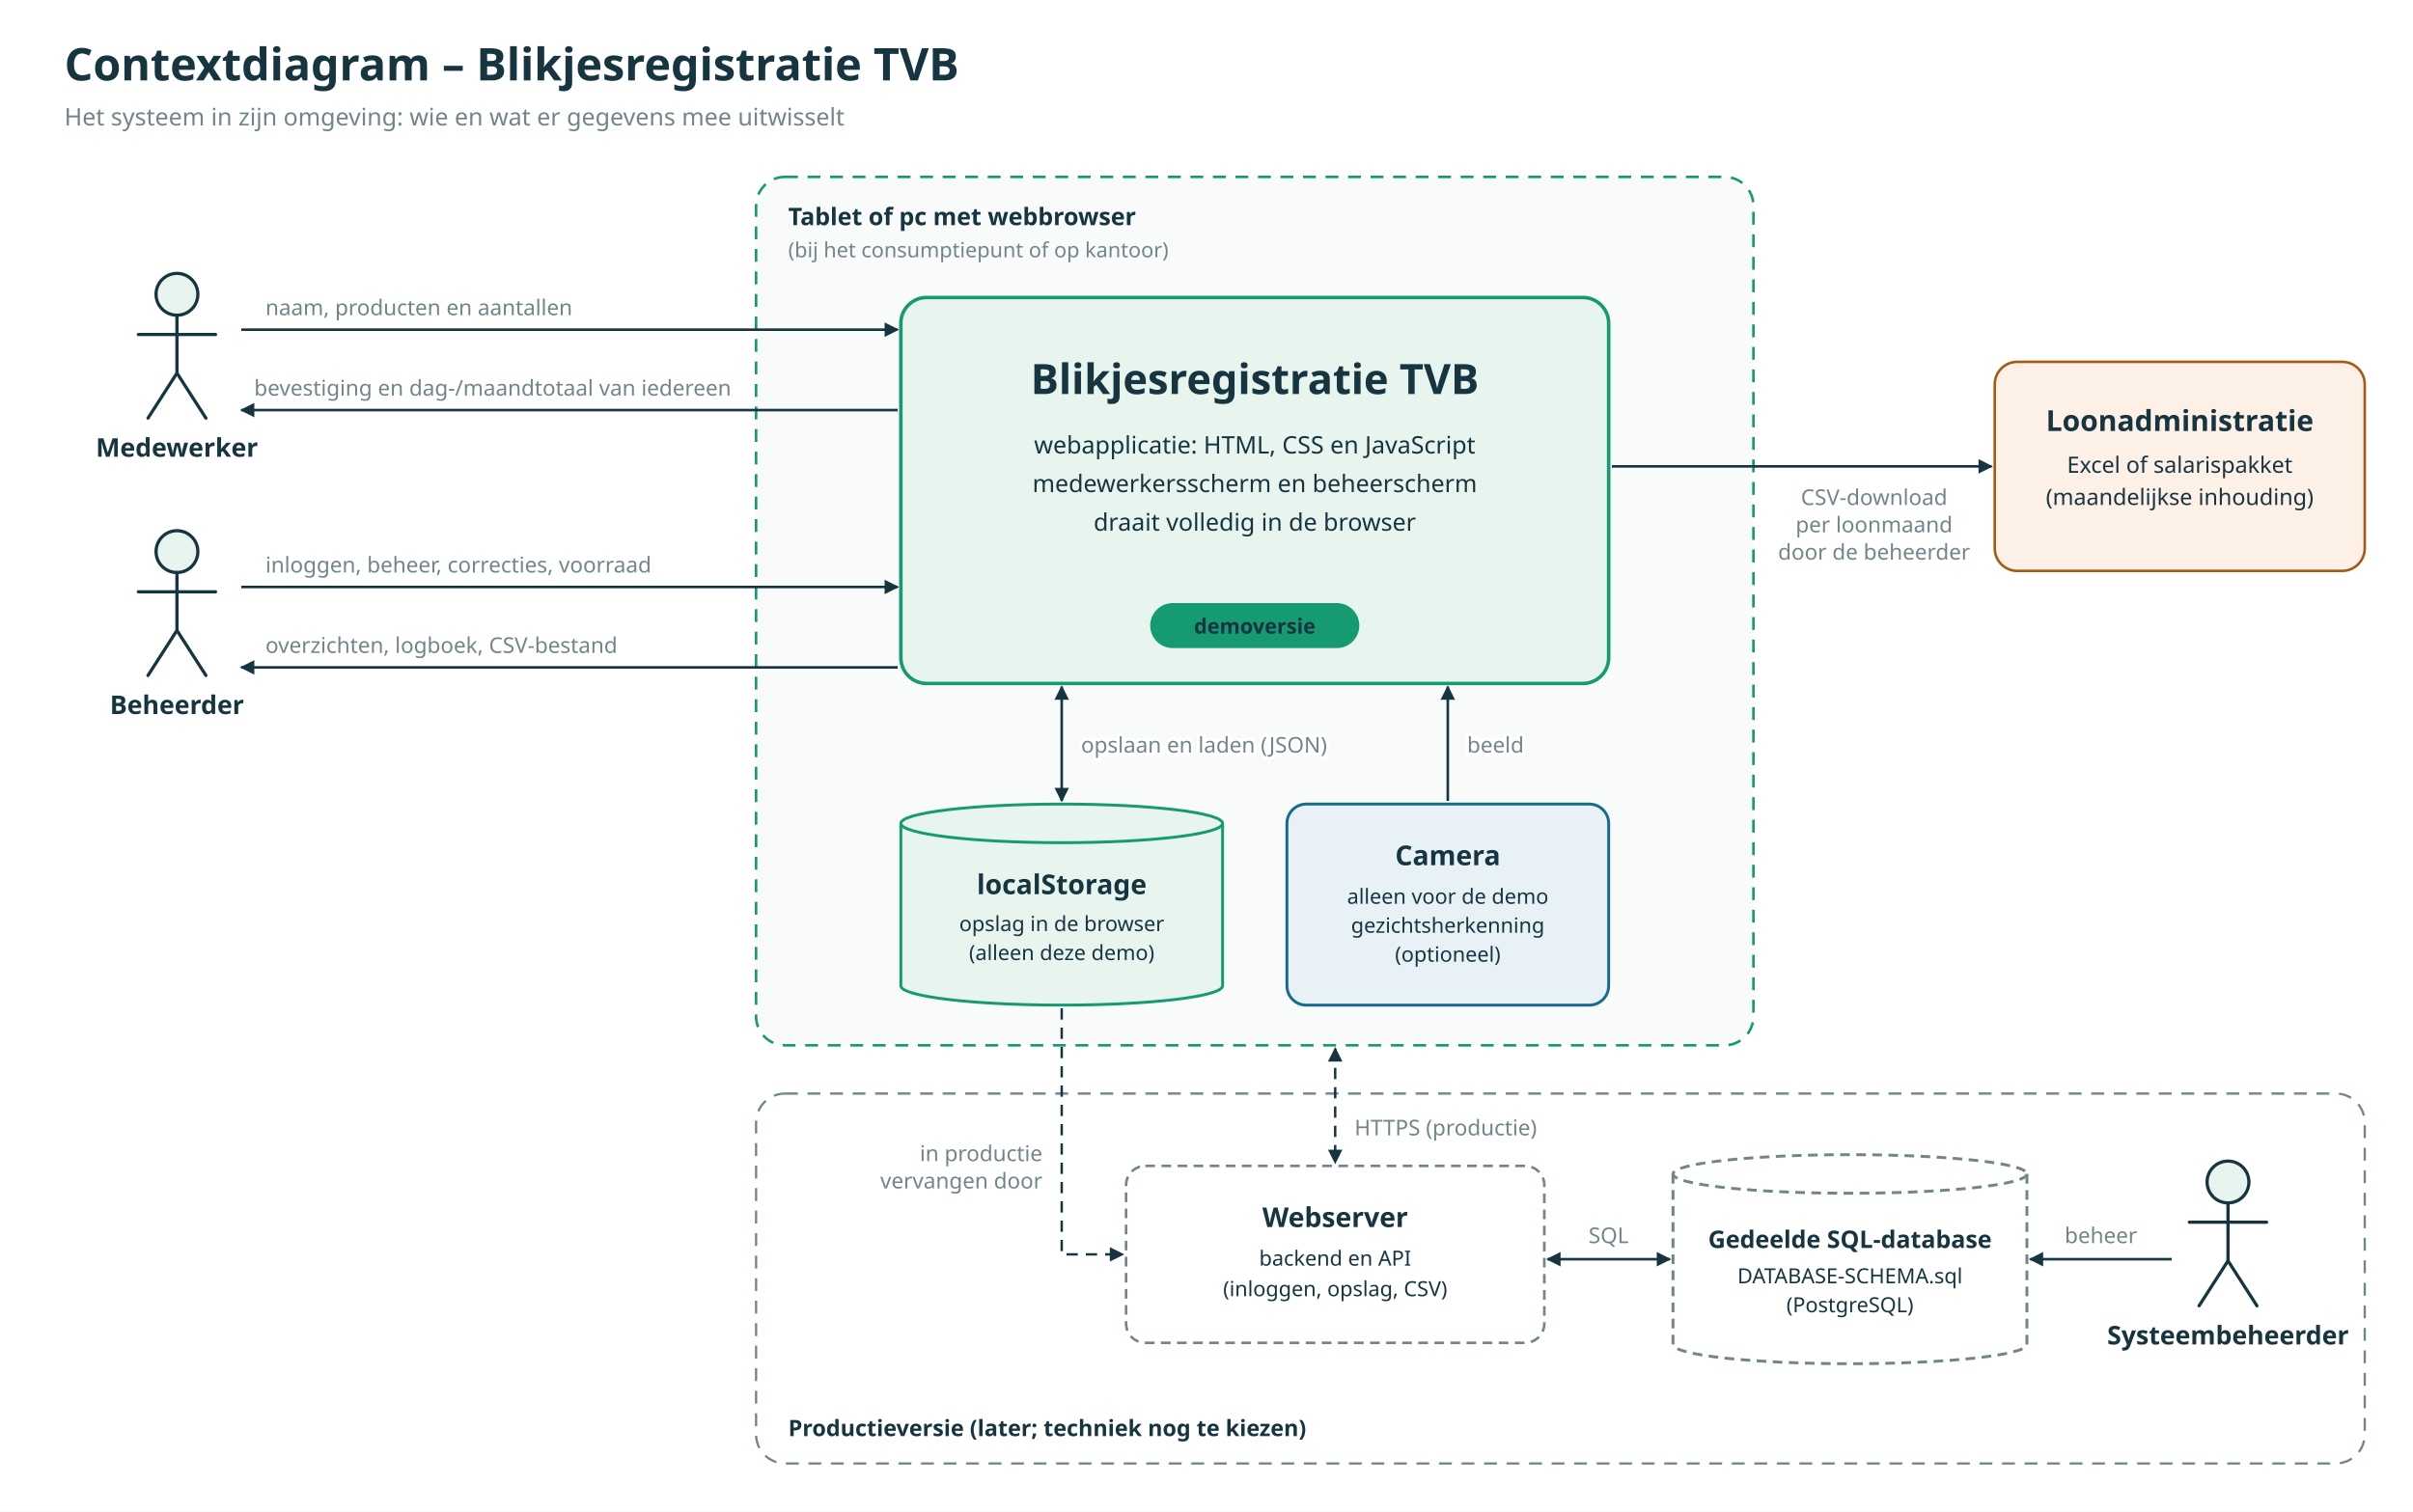
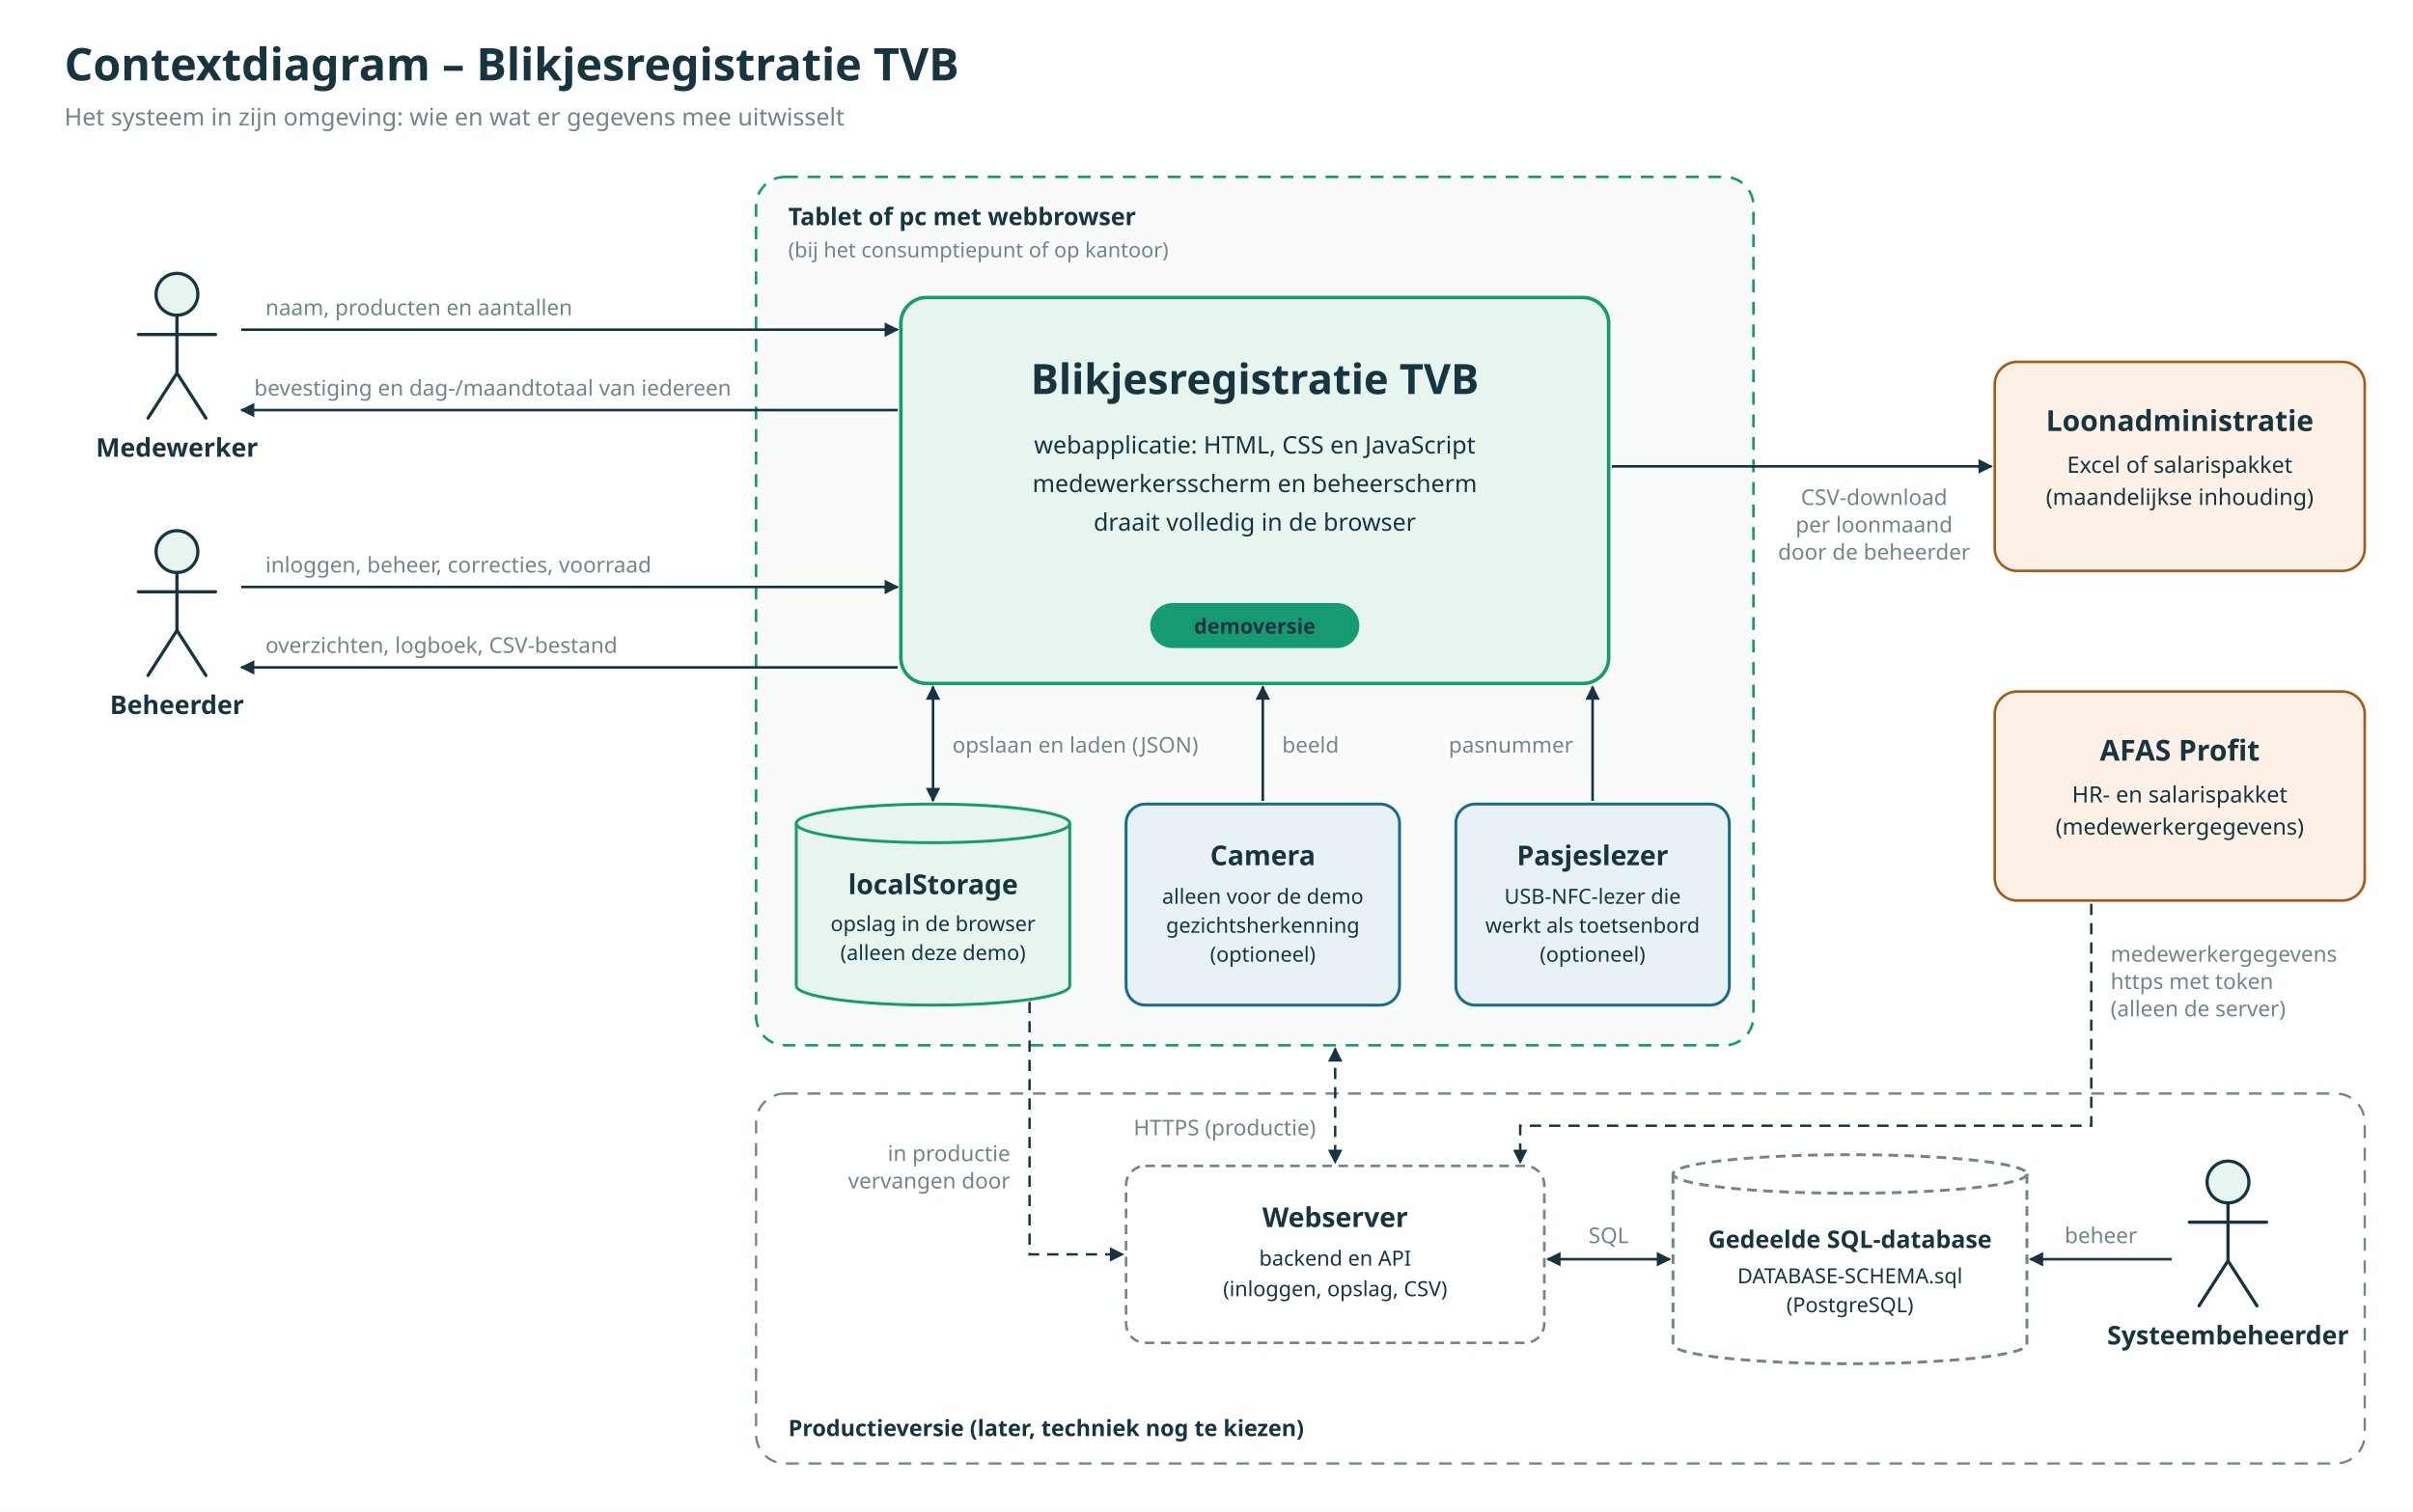
<svg xmlns="http://www.w3.org/2000/svg" width="1500" height="940" viewBox="0 0 1500 940" role="img" aria-labelledby="title desc">
  <defs>
    <style>
      text { font-family: "DM Sans", sans-serif; fill: #163540; }
      .kop { font-family: "Space Grotesk", "DM Sans", sans-serif; font-weight: 700; }
      .sub { fill: #71858a; }
      .lbl { font-size: 13.5px; fill: #71858a; paint-order: stroke; stroke: #ffffff; stroke-width: 4px; stroke-linejoin: round; }
      .lijn { fill: none; stroke: #163540; stroke-width: 1.6; }
      .stip { fill: none; stroke: #163540; stroke-width: 1.5; stroke-dasharray: 7 5; }
    </style>
    <marker id="pijl" viewBox="0 0 10 10" refX="9" refY="5" markerWidth="9" markerHeight="9" orient="auto-start-reverse" markerUnits="userSpaceOnUse">
      <path d="M0,0 L10,5 L0,10 z" fill="#163540" />
    </marker>
    <marker id="open" viewBox="0 0 12 12" refX="11" refY="6" markerWidth="13" markerHeight="13" orient="auto-start-reverse" markerUnits="userSpaceOnUse">
      <path d="M1,1 L11,6 L1,11" fill="none" stroke="#163540" stroke-width="1.5" />
    </marker>
  </defs>
  <rect width="1500" height="940" fill="#ffffff" />
  <text x="40" y="50" font-size="28" class="kop">Contextdiagram – Blikjesregistratie TVB</text>
  <text x="40" y="78" font-size="15" class="sub">Het systeem in zijn omgeving: wie en wat er gegevens mee uitwisselt</text>
  <rect x="470" y="110" width="620" height="540" rx="18" fill="#f8fbfa" stroke="#159a72" stroke-width="1.6" stroke-dasharray="8 6" class="box" />
  <text x="490" y="140" font-size="15" font-weight="700" fill="#087252">Tablet of pc met webbrowser</text>
  <text x="490" y="160" font-size="13" class="sub">(bij het consumptiepunt of op kantoor)</text>
  <rect x="560" y="185" width="440" height="240" rx="16" fill="#e8f5ee" stroke="#159a72" stroke-width="2.2" class="box" />
  <text x="780" y="245" text-anchor="middle" font-size="26" class="kop">Blikjesregistratie TVB</text>
  <text x="780" y="282" text-anchor="middle" font-size="15">webapplicatie: HTML, CSS en JavaScript</text>
  <text x="780" y="306" text-anchor="middle" font-size="15">medewerkersscherm en beheerscherm</text>
  <text x="780" y="330" text-anchor="middle" font-size="15">draait volledig in de browser</text>
  <rect x="715" y="375" width="130" height="28" rx="14" fill="#159a72" />
  <text x="780" y="394" text-anchor="middle" font-size="13" font-weight="700" fill="#ffffff">demoversie</text>
  <g class="actor" stroke="#163540" stroke-width="2" fill="none" stroke-linecap="round">
    <circle cx="110" cy="183" r="13" fill="#e8f5ee" />
    <path d="M110,196 V232 M86,208 H134 M110,232 L92,260 M110,232 L128,260" />
  </g>
  <text x="110" y="284" text-anchor="middle" font-size="16" class="kop">Medewerker</text>
  <g class="actor" stroke="#163540" stroke-width="2" fill="none" stroke-linecap="round">
    <circle cx="110" cy="343" r="13" fill="#e8f5ee" />
    <path d="M110,356 V392 M86,368 H134 M110,392 L92,420 M110,392 L128,420" />
  </g>
  <text x="110" y="444" text-anchor="middle" font-size="16" class="kop">Beheerder</text>
  <path d="M150,205 L558,205" class="lijn" marker-end="url(#pijl)" />
  <text x="165" y="196" font-size="14" class="lbl">naam, producten en aantallen</text>
  <path d="M558,255 L150,255" class="lijn" marker-end="url(#pijl)" />
  <text x="158" y="246" font-size="14" class="lbl">bevestiging en dag-/maandtotaal van iedereen</text>
  <path d="M150,365 L558,365" class="lijn" marker-end="url(#pijl)" />
  <text x="165" y="356" font-size="14" class="lbl">inloggen, beheer, correcties, voorraad</text>
  <path d="M558,415 L150,415" class="lijn" marker-end="url(#pijl)" />
  <text x="165" y="406" font-size="14" class="lbl">overzichten, logboek, CSV-bestand</text>
  <g class="box">
-     <path d="M560,512 V613 A100,12 0 0 0 760,613 V512" fill="#e8f5ee" stroke="#159a72" stroke-width="1.8" />
-     <ellipse cx="660" cy="512" rx="100" ry="12" fill="#e8f5ee" stroke="#159a72" stroke-width="1.8" />
+     <path d="M495,512 V613 A85,12 0 0 0 665,613 V512" fill="#e8f5ee" stroke="#159a72" stroke-width="1.8" />
+     <ellipse cx="580" cy="512" rx="85" ry="12" fill="#e8f5ee" stroke="#159a72" stroke-width="1.8" />
  </g>
-   <text x="660" y="556" text-anchor="middle" font-size="17" class="kop">localStorage</text>
-   <text x="660" y="579" text-anchor="middle" font-size="13">opslag in de browser</text>
-   <text x="660" y="597" text-anchor="middle" font-size="13">(alleen deze demo)</text>
-   <path d="M660,427 L660,498" class="lijn" marker-start="url(#pijl)" marker-end="url(#pijl)" />
-   <text x="672" y="468" font-size="13" class="lbl">opslaan en laden (JSON)</text>
-   <rect x="800" y="500" width="200" height="125" rx="12" fill="#e8f2f6" stroke="#176b8b" stroke-width="1.8" class="box" />
-   <text x="900" y="538" text-anchor="middle" font-size="17" class="kop">Camera</text>
-   <text x="900" y="562" text-anchor="middle" font-size="13">alleen voor de demo</text>
-   <text x="900" y="580" text-anchor="middle" font-size="13">gezichtsherkenning</text>
-   <text x="900" y="598" text-anchor="middle" font-size="13">(optioneel)</text>
-   <path d="M900,498 L900,427" class="lijn" marker-end="url(#pijl)" />
-   <text x="912" y="468" font-size="13" class="lbl">beeld</text>
+   <text x="580" y="556" text-anchor="middle" font-size="17" class="kop">localStorage</text>
+   <text x="580" y="579" text-anchor="middle" font-size="13">opslag in de browser</text>
+   <text x="580" y="597" text-anchor="middle" font-size="13">(alleen deze demo)</text>
+   <path d="M580,427 L580,498" class="lijn" marker-start="url(#pijl)" marker-end="url(#pijl)" />
+   <text x="592" y="468" font-size="13" class="lbl">opslaan en laden (JSON)</text>
+   <rect x="700" y="500" width="170" height="125" rx="12" fill="#e8f2f6" stroke="#176b8b" stroke-width="1.8" class="box" />
+   <text x="785" y="538" text-anchor="middle" font-size="17" class="kop">Camera</text>
+   <text x="785" y="562" text-anchor="middle" font-size="13">alleen voor de demo</text>
+   <text x="785" y="580" text-anchor="middle" font-size="13">gezichtsherkenning</text>
+   <text x="785" y="598" text-anchor="middle" font-size="13">(optioneel)</text>
+   <path d="M785,498 L785,427" class="lijn" marker-end="url(#pijl)" />
+   <text x="797" y="468" font-size="13" class="lbl">beeld</text>
+   <rect x="905" y="500" width="170" height="125" rx="12" fill="#e8f2f6" stroke="#176b8b" stroke-width="1.8" class="box" />
+   <text x="990" y="538" text-anchor="middle" font-size="17" class="kop">Pasjeslezer</text>
+   <text x="990" y="562" text-anchor="middle" font-size="13">USB-NFC-lezer die</text>
+   <text x="990" y="580" text-anchor="middle" font-size="13">werkt als toetsenbord</text>
+   <text x="990" y="598" text-anchor="middle" font-size="13">(optioneel)</text>
+   <path d="M990,498 L990,427" class="lijn" marker-end="url(#pijl)" />
+   <text x="978" y="468" text-anchor="end" font-size="13" class="lbl">pasnummer</text>
  <rect x="1240" y="225" width="230" height="130" rx="14" fill="#fdf1e7" stroke="#a55a16" stroke-width="1.6" class="box" />
  <text x="1355" y="268" text-anchor="middle" font-size="18" class="kop">Loonadministratie</text>
  <text x="1355" y="294" text-anchor="middle" font-size="14">Excel of salarispakket</text>
  <text x="1355" y="314" text-anchor="middle" font-size="14">(maandelijkse inhouding)</text>
  <path d="M1002,290 L1238,290" class="lijn" marker-end="url(#pijl)" />
  <text x="1165" y="314" text-anchor="middle" font-size="13" class="lbl">CSV-download</text>
  <text x="1165" y="331" text-anchor="middle" font-size="13" class="lbl">per loonmaand</text>
  <text x="1165" y="348" text-anchor="middle" font-size="13" class="lbl">door de beheerder</text>
+   <rect x="1240" y="430" width="230" height="130" rx="14" fill="#fdf1e7" stroke="#a55a16" stroke-width="1.6" class="box" />
+   <text x="1355" y="473" text-anchor="middle" font-size="18" class="kop">AFAS Profit</text>
+   <text x="1355" y="499" text-anchor="middle" font-size="14">HR- en salarispakket</text>
+   <text x="1355" y="519" text-anchor="middle" font-size="14">(medewerkergegevens)</text>
+   <path d="M1300,562 V700 H945 V723" class="stip" marker-end="url(#pijl)" />
+   <text x="1312" y="598" font-size="13" class="lbl">medewerkergegevens</text>
+   <text x="1312" y="615" font-size="13" class="lbl">https met token</text>
+   <text x="1312" y="632" font-size="13" class="lbl">(alleen de server)</text>
  <rect x="470" y="680" width="1000" height="230" rx="18" fill="none" stroke="#71858a" stroke-width="1.4" stroke-dasharray="8 6" />
-   <text x="490" y="893" font-size="14" font-weight="700" fill="#71858a">Productieversie (later; techniek nog te kiezen)</text>
+   <text x="490" y="893" font-size="14" font-weight="700" fill="#71858a">Productieversie (later, techniek nog te kiezen)</text>
  <rect x="700" y="725" width="260" height="110" rx="12" fill="#ffffff" stroke="#71858a" stroke-width="1.6" stroke-dasharray="6 4" class="box" />
  <text x="830" y="763" text-anchor="middle" font-size="17" class="kop">Webserver</text>
  <text x="830" y="787" text-anchor="middle" font-size="13">backend en API</text>
  <text x="830" y="806" text-anchor="middle" font-size="13">(inloggen, opslag, CSV)</text>
  <g class="box">
    <path d="M1040,730 V836 A110,12 0 0 0 1260,836 V730" fill="#ffffff" stroke="#71858a" stroke-width="1.8" stroke-dasharray="6 4" />
    <ellipse cx="1150" cy="730" rx="110" ry="12" fill="#ffffff" stroke="#71858a" stroke-width="1.8" stroke-dasharray="6 4" />
  </g>
  <text x="1150" y="776" text-anchor="middle" font-size="15" class="kop">Gedeelde SQL-database</text>
  <text x="1150" y="798" text-anchor="middle" font-size="13">DATABASE-SCHEMA.sql</text>
  <text x="1150" y="816" text-anchor="middle" font-size="13">(PostgreSQL)</text>
  <g class="actor" stroke="#163540" stroke-width="2" fill="none" stroke-linecap="round">
    <circle cx="1385" cy="735" r="13" fill="#e8f5ee" />
    <path d="M1385,748 V784 M1361,760 H1409 M1385,784 L1367,812 M1385,784 L1403,812" />
  </g>
  <text x="1385" y="836" text-anchor="middle" font-size="16" class="kop">Systeembeheerder</text>
  <path d="M830,652 V723" class="stip" marker-start="url(#pijl)" marker-end="url(#pijl)" />
-   <text x="842" y="706" font-size="13" class="lbl">HTTPS (productie)</text>
-   <path d="M660,627 V780 H698" class="stip" marker-end="url(#pijl)" />
-   <text x="648" y="722" text-anchor="end" font-size="13" class="lbl">in productie</text>
-   <text x="648" y="739" text-anchor="end" font-size="13" class="lbl">vervangen door</text>
+   <text x="818" y="706" text-anchor="end" font-size="13" class="lbl">HTTPS (productie)</text>
+   <path d="M640,623 V780 H698" class="stip" marker-end="url(#pijl)" />
+   <text x="628" y="722" text-anchor="end" font-size="13" class="lbl">in productie</text>
+   <text x="628" y="739" text-anchor="end" font-size="13" class="lbl">vervangen door</text>
  <path d="M962,783 L1038,783" class="lijn" marker-start="url(#pijl)" marker-end="url(#pijl)" />
  <text x="1000" y="773" text-anchor="middle" font-size="13" class="lbl">SQL</text>
  <path d="M1350,783 L1262,783" class="lijn" marker-end="url(#pijl)" />
  <text x="1306" y="773" text-anchor="middle" font-size="13" class="lbl">beheer</text>
</svg>
